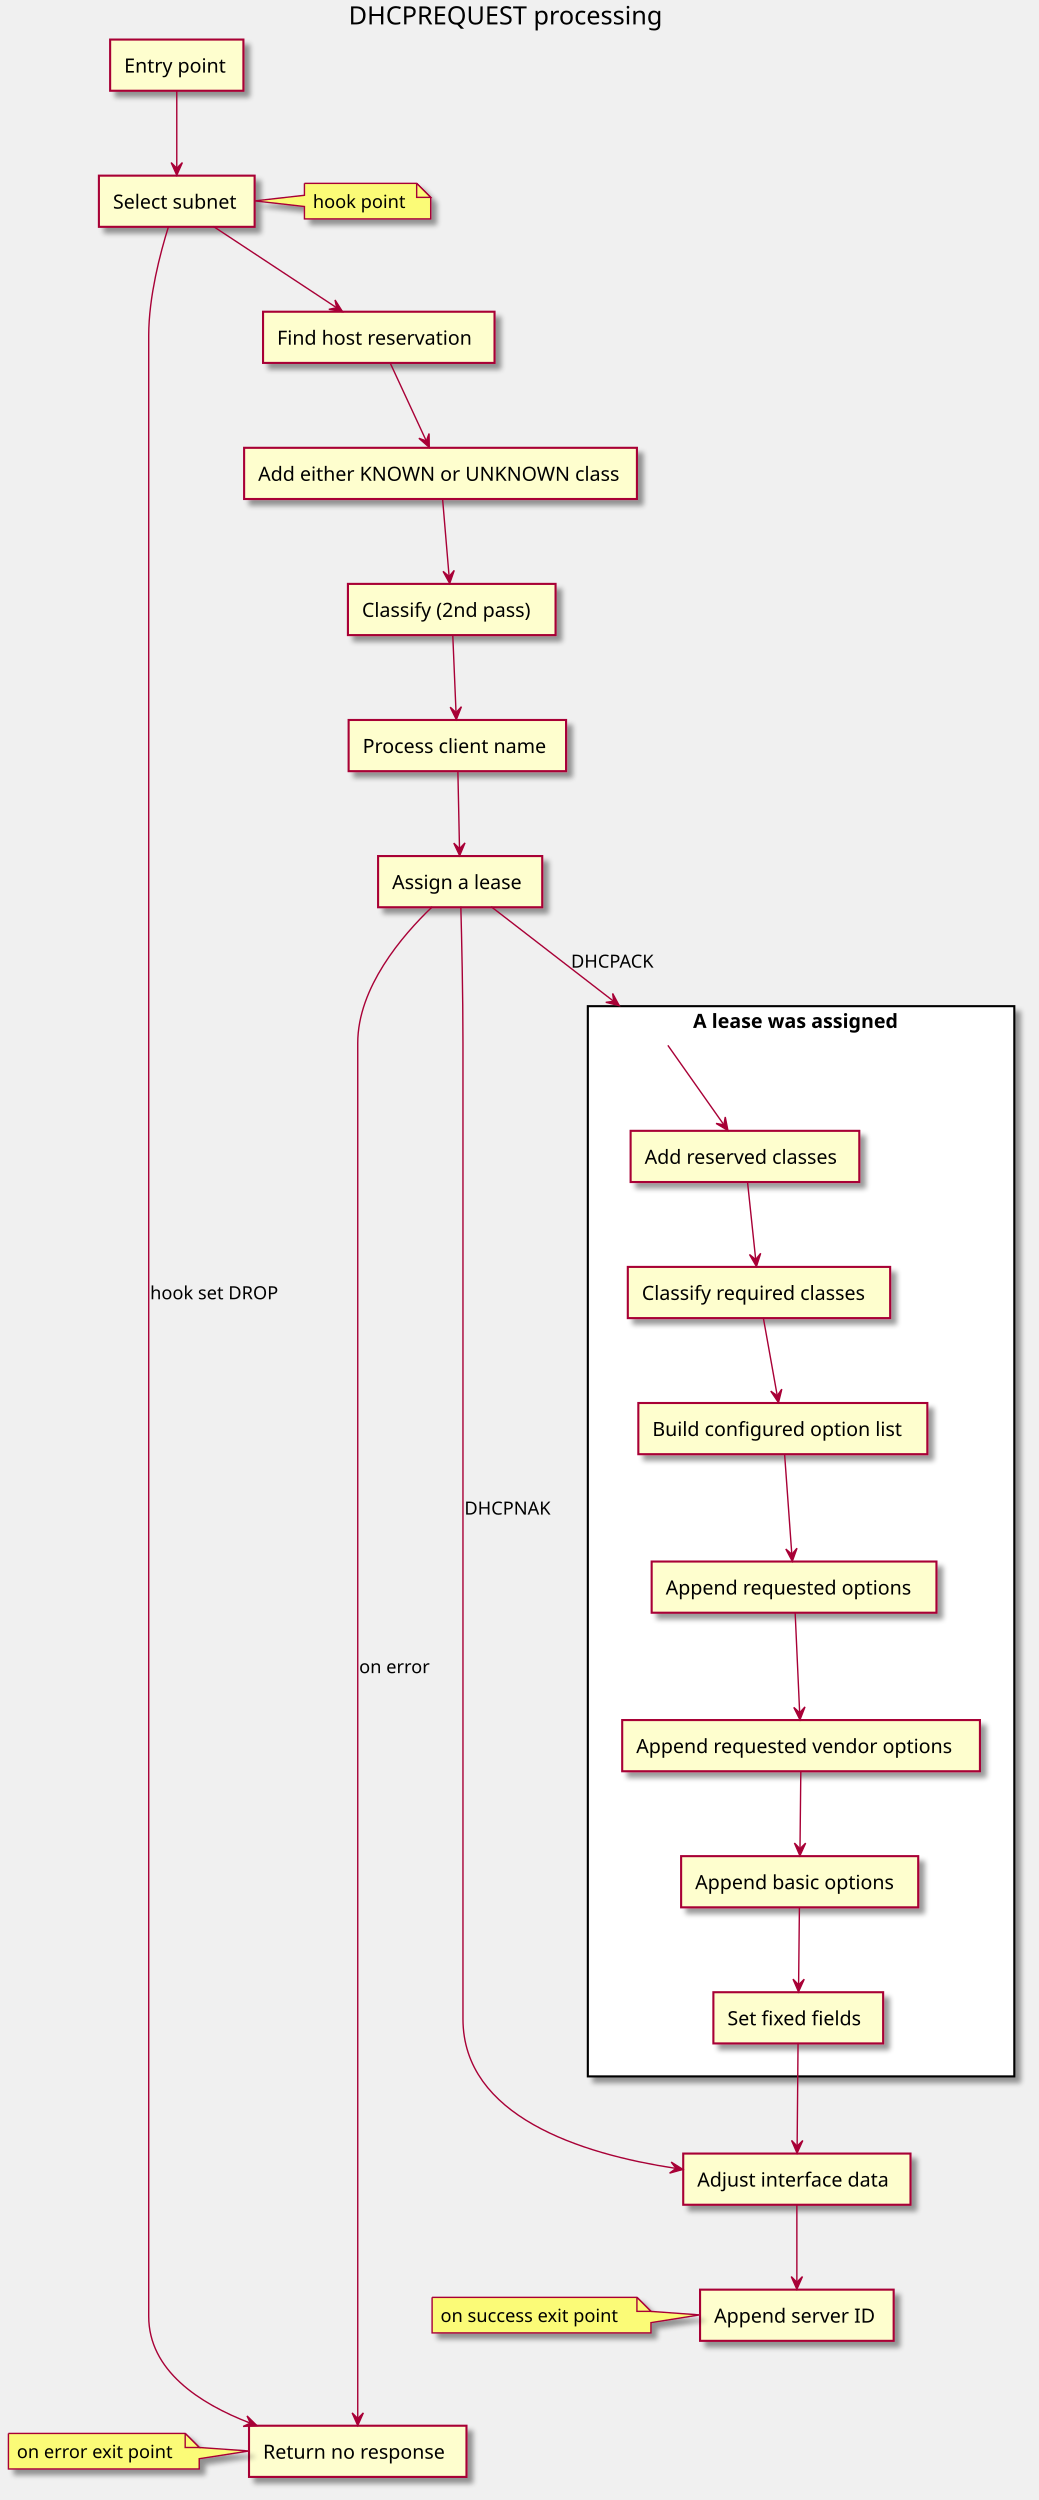
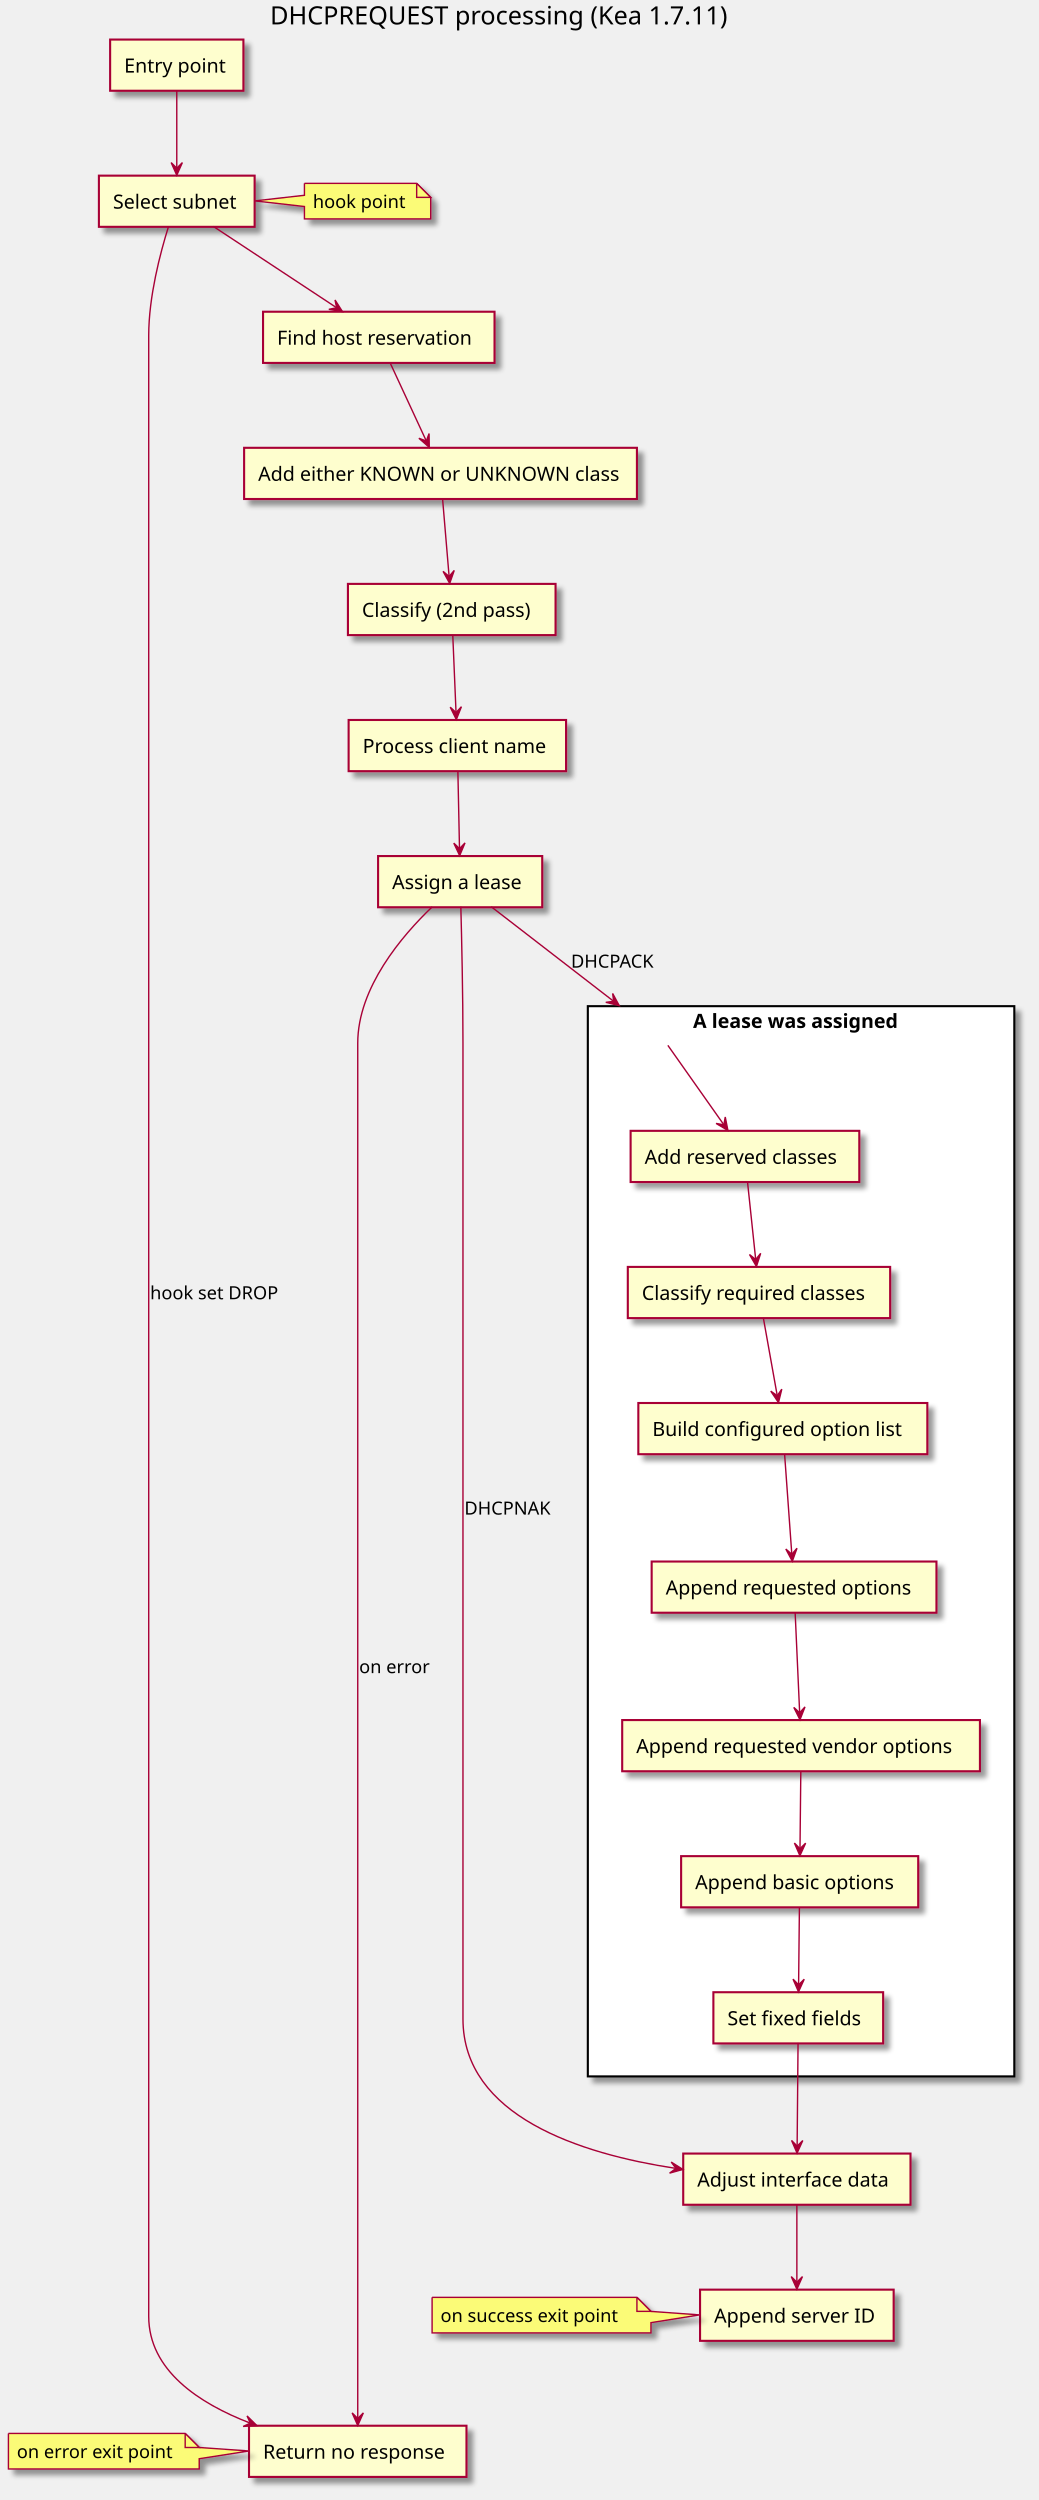
<svg xmlns="http://www.w3.org/2000/svg" contentScriptType="application/ecmascript" contentStyleType="text/css" height="1782px" preserveAspectRatio="none" style="width:740px;height:1782px;" version="1.1" viewBox="0 0 740 1782" width="740px" zoomAndPan="magnify">
  <defs>
-     <filter height="300%" id="f60sn3t2och8t" width="300%" x="-1" y="-1">
+     <filter height="300%" id="f12bmfm34fssu9" width="300%" x="-1" y="-1">
      <feGaussianBlur result="blurOut" stdDeviation="2.0" />
      <feColorMatrix in="blurOut" result="blurOut2" type="matrix" values="0 0 0 0 0 0 0 0 0 0 0 0 0 0 0 0 0 0 .4 0" />
      <feOffset dx="4.0" dy="4.0" in="blurOut2" result="blurOut3" />
      <feBlend in="SourceGraphic" in2="blurOut3" mode="normal" />
    </filter>
  </defs>
  <g>
-     <text fill="#000000" font-family="sans-serif" font-size="18" lengthAdjust="spacingAndGlyphs" textLength="225" x="248.5" y="17.402">DHCPREQUEST processing</text>
-     <rect fill="#FFFFFF" filter="url(#f60sn3t2och8t)" height="762.86" style="stroke: #000000; stroke-width: 1.5;" width="304" x="419" y="717.199" />
+     <text fill="#000000" font-family="sans-serif" font-size="18" lengthAdjust="spacingAndGlyphs" textLength="337" x="192.5" y="17.402">DHCPREQUEST processing (Kea 1.7.11)</text>
+     <rect fill="#FFFFFF" filter="url(#f12bmfm34fssu9)" height="762.86" style="stroke: #000000; stroke-width: 1.5;" width="304" x="419" y="717.199" />
    <text fill="#000000" font-family="sans-serif" font-size="14" font-weight="bold" lengthAdjust="spacingAndGlyphs" textLength="154" x="494" y="732.734">A lease was assigned</text>
-     <rect fill="#FEFECE" filter="url(#f60sn3t2och8t)" height="36.488" style="stroke: #A80036; stroke-width: 1.5;" width="163" x="449.5" y="806.059" />
+     <rect fill="#FEFECE" filter="url(#f12bmfm34fssu9)" height="36.488" style="stroke: #A80036; stroke-width: 1.5;" width="163" x="449.5" y="806.059" />
    <text fill="#000000" font-family="sans-serif" font-size="14" lengthAdjust="spacingAndGlyphs" textLength="143" x="459.5" y="829.594">Add reserved classes</text>
-     <rect fill="#FEFECE" filter="url(#f60sn3t2och8t)" height="36.488" style="stroke: #A80036; stroke-width: 1.5;" width="187" x="447.5" y="903.059" />
+     <rect fill="#FEFECE" filter="url(#f12bmfm34fssu9)" height="36.488" style="stroke: #A80036; stroke-width: 1.5;" width="187" x="447.5" y="903.059" />
    <text fill="#000000" font-family="sans-serif" font-size="14" lengthAdjust="spacingAndGlyphs" textLength="167" x="457.5" y="926.594">Classify required classes</text>
-     <rect fill="#FEFECE" filter="url(#f60sn3t2och8t)" height="36.488" style="stroke: #A80036; stroke-width: 1.5;" width="206" x="455" y="1000.059" />
+     <rect fill="#FEFECE" filter="url(#f12bmfm34fssu9)" height="36.488" style="stroke: #A80036; stroke-width: 1.5;" width="206" x="455" y="1000.059" />
    <text fill="#000000" font-family="sans-serif" font-size="14" lengthAdjust="spacingAndGlyphs" textLength="186" x="465" y="1023.594">Build configured option list</text>
-     <rect fill="#FEFECE" filter="url(#f60sn3t2och8t)" height="36.488" style="stroke: #A80036; stroke-width: 1.5;" width="203" x="464.5" y="1113.059" />
+     <rect fill="#FEFECE" filter="url(#f12bmfm34fssu9)" height="36.488" style="stroke: #A80036; stroke-width: 1.5;" width="203" x="464.5" y="1113.059" />
    <text fill="#000000" font-family="sans-serif" font-size="14" lengthAdjust="spacingAndGlyphs" textLength="183" x="474.5" y="1136.594">Append requested options</text>
-     <rect fill="#FEFECE" filter="url(#f60sn3t2och8t)" height="36.488" style="stroke: #A80036; stroke-width: 1.5;" width="255" x="443.5" y="1226.059" />
+     <rect fill="#FEFECE" filter="url(#f12bmfm34fssu9)" height="36.488" style="stroke: #A80036; stroke-width: 1.5;" width="255" x="443.5" y="1226.059" />
    <text fill="#000000" font-family="sans-serif" font-size="14" lengthAdjust="spacingAndGlyphs" textLength="235" x="453.5" y="1249.594">Append requested vendor options</text>
-     <rect fill="#FEFECE" filter="url(#f60sn3t2och8t)" height="36.488" style="stroke: #A80036; stroke-width: 1.5;" width="169" x="485.5" y="1323.059" />
+     <rect fill="#FEFECE" filter="url(#f12bmfm34fssu9)" height="36.488" style="stroke: #A80036; stroke-width: 1.5;" width="169" x="485.5" y="1323.059" />
    <text fill="#000000" font-family="sans-serif" font-size="14" lengthAdjust="spacingAndGlyphs" textLength="149" x="495.5" y="1346.594">Append basic options</text>
-     <rect fill="#FEFECE" filter="url(#f60sn3t2och8t)" height="36.488" style="stroke: #A80036; stroke-width: 1.5;" width="121" x="508.5" y="1420.059" />
+     <rect fill="#FEFECE" filter="url(#f12bmfm34fssu9)" height="36.488" style="stroke: #A80036; stroke-width: 1.5;" width="121" x="508.5" y="1420.059" />
    <text fill="#000000" font-family="sans-serif" font-size="14" lengthAdjust="spacingAndGlyphs" textLength="101" x="518.5" y="1443.594">Set fixed fields</text>
-     <rect fill="#FEFECE" filter="url(#f60sn3t2och8t)" height="36.488" style="stroke: #A80036; stroke-width: 1.5;" width="95" x="78.5" y="28.199" />
+     <rect fill="#FEFECE" filter="url(#f12bmfm34fssu9)" height="36.488" style="stroke: #A80036; stroke-width: 1.5;" width="95" x="78.5" y="28.199" />
    <text fill="#000000" font-family="sans-serif" font-size="14" lengthAdjust="spacingAndGlyphs" textLength="75" x="88.5" y="51.734">Entry point</text>
-     <rect fill="#FEFECE" filter="url(#f60sn3t2och8t)" height="36.488" style="stroke: #A80036; stroke-width: 1.5;" width="111" x="70.5" y="125.199" />
+     <rect fill="#FEFECE" filter="url(#f12bmfm34fssu9)" height="36.488" style="stroke: #A80036; stroke-width: 1.5;" width="111" x="70.5" y="125.199" />
    <text fill="#000000" font-family="sans-serif" font-size="14" lengthAdjust="spacingAndGlyphs" textLength="91" x="80.5" y="148.734">Select subnet</text>
-     <path d="M217,130.699 L217,139.199 L181.52,143.199 L217,147.199 L217,156.01 A0,0 0 0 0 217,156.01 L307,156.01 A0,0 0 0 0 307,156.01 L307,140.699 L297,130.699 L217,130.699 A0,0 0 0 0 217,130.699 " fill="#FBFB77" filter="url(#f60sn3t2och8t)" style="stroke: #A80036; stroke-width: 1.0;" />
+     <path d="M217,130.699 L217,139.199 L181.52,143.199 L217,147.199 L217,156.01 A0,0 0 0 0 217,156.01 L307,156.01 A0,0 0 0 0 307,156.01 L307,140.699 L297,130.699 L217,130.699 A0,0 0 0 0 217,130.699 " fill="#FBFB77" filter="url(#f12bmfm34fssu9)" style="stroke: #A80036; stroke-width: 1.0;" />
    <path d="M297,130.699 L297,140.699 L307,140.699 L297,130.699 " fill="#FBFB77" style="stroke: #A80036; stroke-width: 1.0;" />
    <text fill="#000000" font-family="sans-serif" font-size="13" lengthAdjust="spacingAndGlyphs" textLength="69" x="223" y="148.268">hook point</text>
-     <rect fill="#FEFECE" filter="url(#f60sn3t2och8t)" height="36.488" style="stroke: #A80036; stroke-width: 1.5;" width="165" x="187.5" y="222.199" />
+     <rect fill="#FEFECE" filter="url(#f12bmfm34fssu9)" height="36.488" style="stroke: #A80036; stroke-width: 1.5;" width="165" x="187.5" y="222.199" />
    <text fill="#000000" font-family="sans-serif" font-size="14" lengthAdjust="spacingAndGlyphs" textLength="145" x="197.5" y="245.734">Find host reservation</text>
-     <rect fill="#FEFECE" filter="url(#f60sn3t2och8t)" height="36.488" style="stroke: #A80036; stroke-width: 1.5;" width="280" x="174" y="319.199" />
+     <rect fill="#FEFECE" filter="url(#f12bmfm34fssu9)" height="36.488" style="stroke: #A80036; stroke-width: 1.5;" width="280" x="174" y="319.199" />
    <text fill="#000000" font-family="sans-serif" font-size="14" lengthAdjust="spacingAndGlyphs" textLength="260" x="184" y="342.734">Add either KNOWN or UNKNOWN class</text>
-     <rect fill="#FEFECE" filter="url(#f60sn3t2och8t)" height="36.488" style="stroke: #A80036; stroke-width: 1.5;" width="148" x="248" y="416.199" />
+     <rect fill="#FEFECE" filter="url(#f12bmfm34fssu9)" height="36.488" style="stroke: #A80036; stroke-width: 1.5;" width="148" x="248" y="416.199" />
    <text fill="#000000" font-family="sans-serif" font-size="14" lengthAdjust="spacingAndGlyphs" textLength="128" x="258" y="439.734">Classify (2nd pass)</text>
-     <rect fill="#FEFECE" filter="url(#f60sn3t2och8t)" height="36.488" style="stroke: #A80036; stroke-width: 1.5;" width="155" x="248.5" y="513.199" />
+     <rect fill="#FEFECE" filter="url(#f12bmfm34fssu9)" height="36.488" style="stroke: #A80036; stroke-width: 1.5;" width="155" x="248.5" y="513.199" />
    <text fill="#000000" font-family="sans-serif" font-size="14" lengthAdjust="spacingAndGlyphs" textLength="135" x="258.5" y="536.734">Process client name</text>
-     <rect fill="#FEFECE" filter="url(#f60sn3t2och8t)" height="36.488" style="stroke: #A80036; stroke-width: 1.5;" width="117" x="269.5" y="610.199" />
+     <rect fill="#FEFECE" filter="url(#f12bmfm34fssu9)" height="36.488" style="stroke: #A80036; stroke-width: 1.5;" width="117" x="269.5" y="610.199" />
    <text fill="#000000" font-family="sans-serif" font-size="14" lengthAdjust="spacingAndGlyphs" textLength="97" x="279.5" y="633.734">Assign a lease</text>
-     <rect fill="#FEFECE" filter="url(#f60sn3t2och8t)" height="36.488" style="stroke: #A80036; stroke-width: 1.5;" width="162" x="487" y="1535.059" />
+     <rect fill="#FEFECE" filter="url(#f12bmfm34fssu9)" height="36.488" style="stroke: #A80036; stroke-width: 1.5;" width="162" x="487" y="1535.059" />
    <text fill="#000000" font-family="sans-serif" font-size="14" lengthAdjust="spacingAndGlyphs" textLength="142" x="497" y="1558.594">Adjust interface data</text>
-     <rect fill="#FEFECE" filter="url(#f60sn3t2och8t)" height="36.488" style="stroke: #A80036; stroke-width: 1.5;" width="138" x="499" y="1632.059" />
+     <rect fill="#FEFECE" filter="url(#f12bmfm34fssu9)" height="36.488" style="stroke: #A80036; stroke-width: 1.5;" width="138" x="499" y="1632.059" />
    <text fill="#000000" font-family="sans-serif" font-size="14" lengthAdjust="spacingAndGlyphs" textLength="118" x="509" y="1655.594">Append server ID</text>
-     <path d="M308,1637.559 L308,1662.87 A0,0 0 0 0 308,1662.87 L464,1662.87 A0,0 0 0 0 464,1662.87 L464,1655.559 L498.67,1650.059 L464,1647.559 L464,1647.559 L454,1637.559 L308,1637.559 A0,0 0 0 0 308,1637.559 " fill="#FBFB77" filter="url(#f60sn3t2och8t)" style="stroke: #A80036; stroke-width: 1.0;" />
+     <path d="M308,1637.559 L308,1662.87 A0,0 0 0 0 308,1662.87 L464,1662.87 A0,0 0 0 0 464,1662.87 L464,1655.559 L498.67,1650.059 L464,1647.559 L464,1647.559 L454,1637.559 L308,1637.559 A0,0 0 0 0 308,1637.559 " fill="#FBFB77" filter="url(#f12bmfm34fssu9)" style="stroke: #A80036; stroke-width: 1.0;" />
    <path d="M454,1637.559 L454,1647.559 L464,1647.559 L454,1637.559 " fill="#FBFB77" style="stroke: #A80036; stroke-width: 1.0;" />
    <text fill="#000000" font-family="sans-serif" font-size="13" lengthAdjust="spacingAndGlyphs" textLength="135" x="314" y="1655.128">on success exit point</text>
-     <rect fill="#FEFECE" filter="url(#f60sn3t2och8t)" height="36.488" style="stroke: #A80036; stroke-width: 1.5;" width="155" x="177.5" y="1729.059" />
+     <rect fill="#FEFECE" filter="url(#f12bmfm34fssu9)" height="36.488" style="stroke: #A80036; stroke-width: 1.5;" width="155" x="177.5" y="1729.059" />
    <text fill="#000000" font-family="sans-serif" font-size="14" lengthAdjust="spacingAndGlyphs" textLength="135" x="187.5" y="1752.594">Return no response</text>
-     <path d="M6,1734.559 L6,1759.87 A0,0 0 0 0 6,1759.87 L142,1759.87 A0,0 0 0 0 142,1759.87 L142,1752.559 L177.47,1747.059 L142,1744.559 L142,1744.559 L132,1734.559 L6,1734.559 A0,0 0 0 0 6,1734.559 " fill="#FBFB77" filter="url(#f60sn3t2och8t)" style="stroke: #A80036; stroke-width: 1.0;" />
+     <path d="M6,1734.559 L6,1759.87 A0,0 0 0 0 6,1759.87 L142,1759.87 A0,0 0 0 0 142,1759.87 L142,1752.559 L177.47,1747.059 L142,1744.559 L142,1744.559 L132,1734.559 L6,1734.559 A0,0 0 0 0 6,1734.559 " fill="#FBFB77" filter="url(#f12bmfm34fssu9)" style="stroke: #A80036; stroke-width: 1.0;" />
    <path d="M132,1734.559 L132,1744.559 L142,1744.559 L132,1734.559 " fill="#FBFB77" style="stroke: #A80036; stroke-width: 1.0;" />
    <text fill="#000000" font-family="sans-serif" font-size="13" lengthAdjust="spacingAndGlyphs" textLength="115" x="12" y="1752.128">on error exit point</text>
    <path d="M126,64.619 C126,80.159 126,102.979 126,119.859 " fill="none" id="entry-&gt;selectSubnet" style="stroke: #A80036; stroke-width: 1.0;" />
    <polygon fill="#A80036" points="126,124.889,130,115.889,126,119.889,122,115.889,126,124.889" style="stroke: #A80036; stroke-width: 1.0;" />
    <path d="M152.08,161.399 C176.75,177.679 213.76,202.099 239.73,219.229 " fill="none" id="selectSubnet-&gt;findReservation" style="stroke: #A80036; stroke-width: 1.0;" />
    <polygon fill="#A80036" points="244.12,222.119,238.817,213.82,239.949,219.362,234.406,220.494,244.12,222.119" style="stroke: #A80036; stroke-width: 1.0;" />
    <path d="M120.11,161.479 C114.21,180.339 106,211.559 106,239.199 C106,239.199 106,239.199 106,1651.059 C106,1689.519 141.74,1713.099 178.21,1727.139 " fill="none" id="selectSubnet-&gt;drop" style="stroke: #A80036; stroke-width: 1.0;" />
    <polygon fill="#A80036" points="183.12,1728.979,176.097,1722.074,178.438,1727.224,173.288,1729.564,183.12,1728.979" style="stroke: #A80036; stroke-width: 1.0;" />
    <text fill="#000000" font-family="sans-serif" font-size="13" lengthAdjust="spacingAndGlyphs" textLength="94" x="107" y="926.128">hook set DROP</text>
    <path d="M278.07,258.619 C285.33,274.289 296.02,297.379 303.85,314.289 " fill="none" id="findReservation-&gt;known" style="stroke: #A80036; stroke-width: 1.0;" />
    <polygon fill="#A80036" points="305.98,318.889,305.834,309.041,303.882,314.351,298.573,312.398,305.98,318.889" style="stroke: #A80036; stroke-width: 1.0;" />
    <path d="M315.47,355.619 C316.78,371.159 318.7,393.979 320.12,410.859 " fill="none" id="known-&gt;classify2" style="stroke: #A80036; stroke-width: 1.0;" />
    <polygon fill="#A80036" points="320.54,415.889,323.781,406.589,320.126,410.906,315.808,407.251,320.54,415.889" style="stroke: #A80036; stroke-width: 1.0;" />
    <path d="M322.73,452.619 C323.39,468.159 324.35,490.979 325.06,507.859 " fill="none" id="classify2-&gt;processClientName" style="stroke: #A80036; stroke-width: 1.0;" />
    <polygon fill="#A80036" points="325.27,512.889,328.907,503.736,325.07,507.893,320.913,504.056,325.27,512.889" style="stroke: #A80036; stroke-width: 1.0;" />
    <path d="M326.37,549.619 C326.69,565.159 327.17,587.979 327.53,604.859 " fill="none" id="processClientName-&gt;assignLease" style="stroke: #A80036; stroke-width: 1.0;" />
    <polygon fill="#A80036" points="327.64,609.889,331.459,600.811,327.54,604.89,323.461,600.971,327.64,609.889" style="stroke: #A80036; stroke-width: 1.0;" />
    <path d="M350.16,646.319 C370.48,662.019 401.283,685.822 427.326,705.947 C430.582,708.462 433.763,710.92 436.84,713.298 C438.378,714.487 439.891,715.656 441.373,716.802 " fill="none" id="assignLease-&gt;ack" style="stroke: #A80036; stroke-width: 1.0;" />
    <polygon fill="#A80036" points="441.373,716.802,436.698,708.133,437.417,713.744,431.806,714.464,441.373,716.802" style="stroke: #A80036; stroke-width: 1.0;" />
    <text fill="#000000" font-family="sans-serif" font-size="13" lengthAdjust="spacingAndGlyphs" textLength="62" x="407" y="689.768">DHCPACK</text>
    <path d="M328.48,646.249 C329.08,668.589 330,709.009 330,743.559 C330,743.559 330,743.559 330,1439.059 C330,1508.379 413.41,1535.229 481.47,1545.599 " fill="none" id="assignLease-&gt;common" style="stroke: #A80036; stroke-width: 1.0;" />
    <polygon fill="#A80036" points="486.76,1546.369,478.437,1541.103,481.813,1545.642,477.274,1549.018,486.76,1546.369" style="stroke: #A80036; stroke-width: 1.0;" />
    <text fill="#000000" font-family="sans-serif" font-size="13" lengthAdjust="spacingAndGlyphs" textLength="63" x="331" y="1079.628">DHCPNAK</text>
    <path d="M308.05,646.419 C286.44,667.099 255,703.989 255,743.559 C255,743.559 255,743.559 255,1651.059 C255,1675.929 255,1704.469 255,1723.729 " fill="none" id="assignLease-&gt;drop" style="stroke: #A80036; stroke-width: 1.0;" />
    <polygon fill="#A80036" points="255,1728.899,259,1719.899,255,1723.899,251,1719.899,255,1728.899" style="stroke: #A80036; stroke-width: 1.0;" />
    <text fill="#000000" font-family="sans-serif" font-size="13" lengthAdjust="spacingAndGlyphs" textLength="50" x="256" y="1192.628">on error</text>
    <path d="M476.04,745.119 C477.12,746.649 499.89,778.939 515.78,801.479 " fill="none" id="ack-&gt;setReservedClasses" style="stroke: #A80036; stroke-width: 1.0;" />
    <polygon fill="#A80036" points="518.86,805.839,516.958,796.176,515.985,801.748,510.412,800.776,518.86,805.839" style="stroke: #A80036; stroke-width: 1.0;" />
    <path d="M532.83,842.479 C534.47,858.019 536.87,880.839 538.65,897.719 " fill="none" id="setReservedClasses-&gt;requiredClassify" style="stroke: #A80036; stroke-width: 1.0;" />
    <polygon fill="#A80036" points="539.18,902.749,542.206,893.377,538.651,897.777,534.251,894.223,539.18,902.749" style="stroke: #A80036; stroke-width: 1.0;" />
    <path d="M544.12,939.479 C546.9,955.019 550.98,977.839 554,994.719 " fill="none" id="requiredClassify-&gt;buildCfgOptionList" style="stroke: #A80036; stroke-width: 1.0;" />
    <polygon fill="#A80036" points="554.9,999.749,557.267,990.189,554.027,994.826,549.39,991.586,554.9,999.749" style="stroke: #A80036; stroke-width: 1.0;" />
    <path d="M559.25,1036.399 C560.64,1055.629 562.87,1086.689 564.39,1107.719 " fill="none" id="buildCfgOptionList-&gt;appendRequestedOptions" style="stroke: #A80036; stroke-width: 1.0;" />
    <polygon fill="#A80036" points="564.76,1112.839,568.107,1103.576,564.403,1107.852,560.127,1104.148,564.76,1112.839" style="stroke: #A80036; stroke-width: 1.0;" />
    <path d="M566.78,1149.399 C567.65,1168.629 569.05,1199.689 569.99,1220.719 " fill="none" id="appendRequestedOptions-&gt;appendRequestedVendorOptions" style="stroke: #A80036; stroke-width: 1.0;" />
    <polygon fill="#A80036" points="570.22,1225.839,573.805,1216.666,569.992,1220.844,565.813,1217.031,570.22,1225.839" style="stroke: #A80036; stroke-width: 1.0;" />
    <path d="M570.82,1262.479 C570.65,1278.019 570.41,1300.839 570.24,1317.719 " fill="none" id="appendRequestedVendorOptions-&gt;appendBasicOptions" style="stroke: #A80036; stroke-width: 1.0;" />
    <polygon fill="#A80036" points="570.18,1322.749,574.257,1313.784,570.223,1317.749,566.258,1313.715,570.18,1322.749" style="stroke: #A80036; stroke-width: 1.0;" />
    <path d="M569.82,1359.479 C569.65,1375.019 569.41,1397.839 569.24,1414.719 " fill="none" id="appendBasicOptions-&gt;setFixedFields" style="stroke: #A80036; stroke-width: 1.0;" />
    <polygon fill="#A80036" points="569.18,1419.749,573.257,1410.784,569.223,1414.749,565.258,1410.715,569.18,1419.749" style="stroke: #A80036; stroke-width: 1.0;" />
    <path d="M568.85,1456.219 C568.67,1475.799 568.39,1507.889 568.2,1529.489 " fill="none" id="setFixedFields-&gt;common" style="stroke: #A80036; stroke-width: 1.0;" />
    <polygon fill="#A80036" points="568.15,1534.739,572.227,1525.774,568.193,1529.739,564.227,1525.705,568.15,1534.739" style="stroke: #A80036; stroke-width: 1.0;" />
    <path d="M568,1571.479 C568,1587.019 568,1609.839 568,1626.719 " fill="none" id="common-&gt;appendServerID" style="stroke: #A80036; stroke-width: 1.0;" />
    <polygon fill="#A80036" points="568,1631.749,572,1622.749,568,1626.749,564,1622.749,568,1631.749" style="stroke: #A80036; stroke-width: 1.0;" />
  </g>
</svg>
